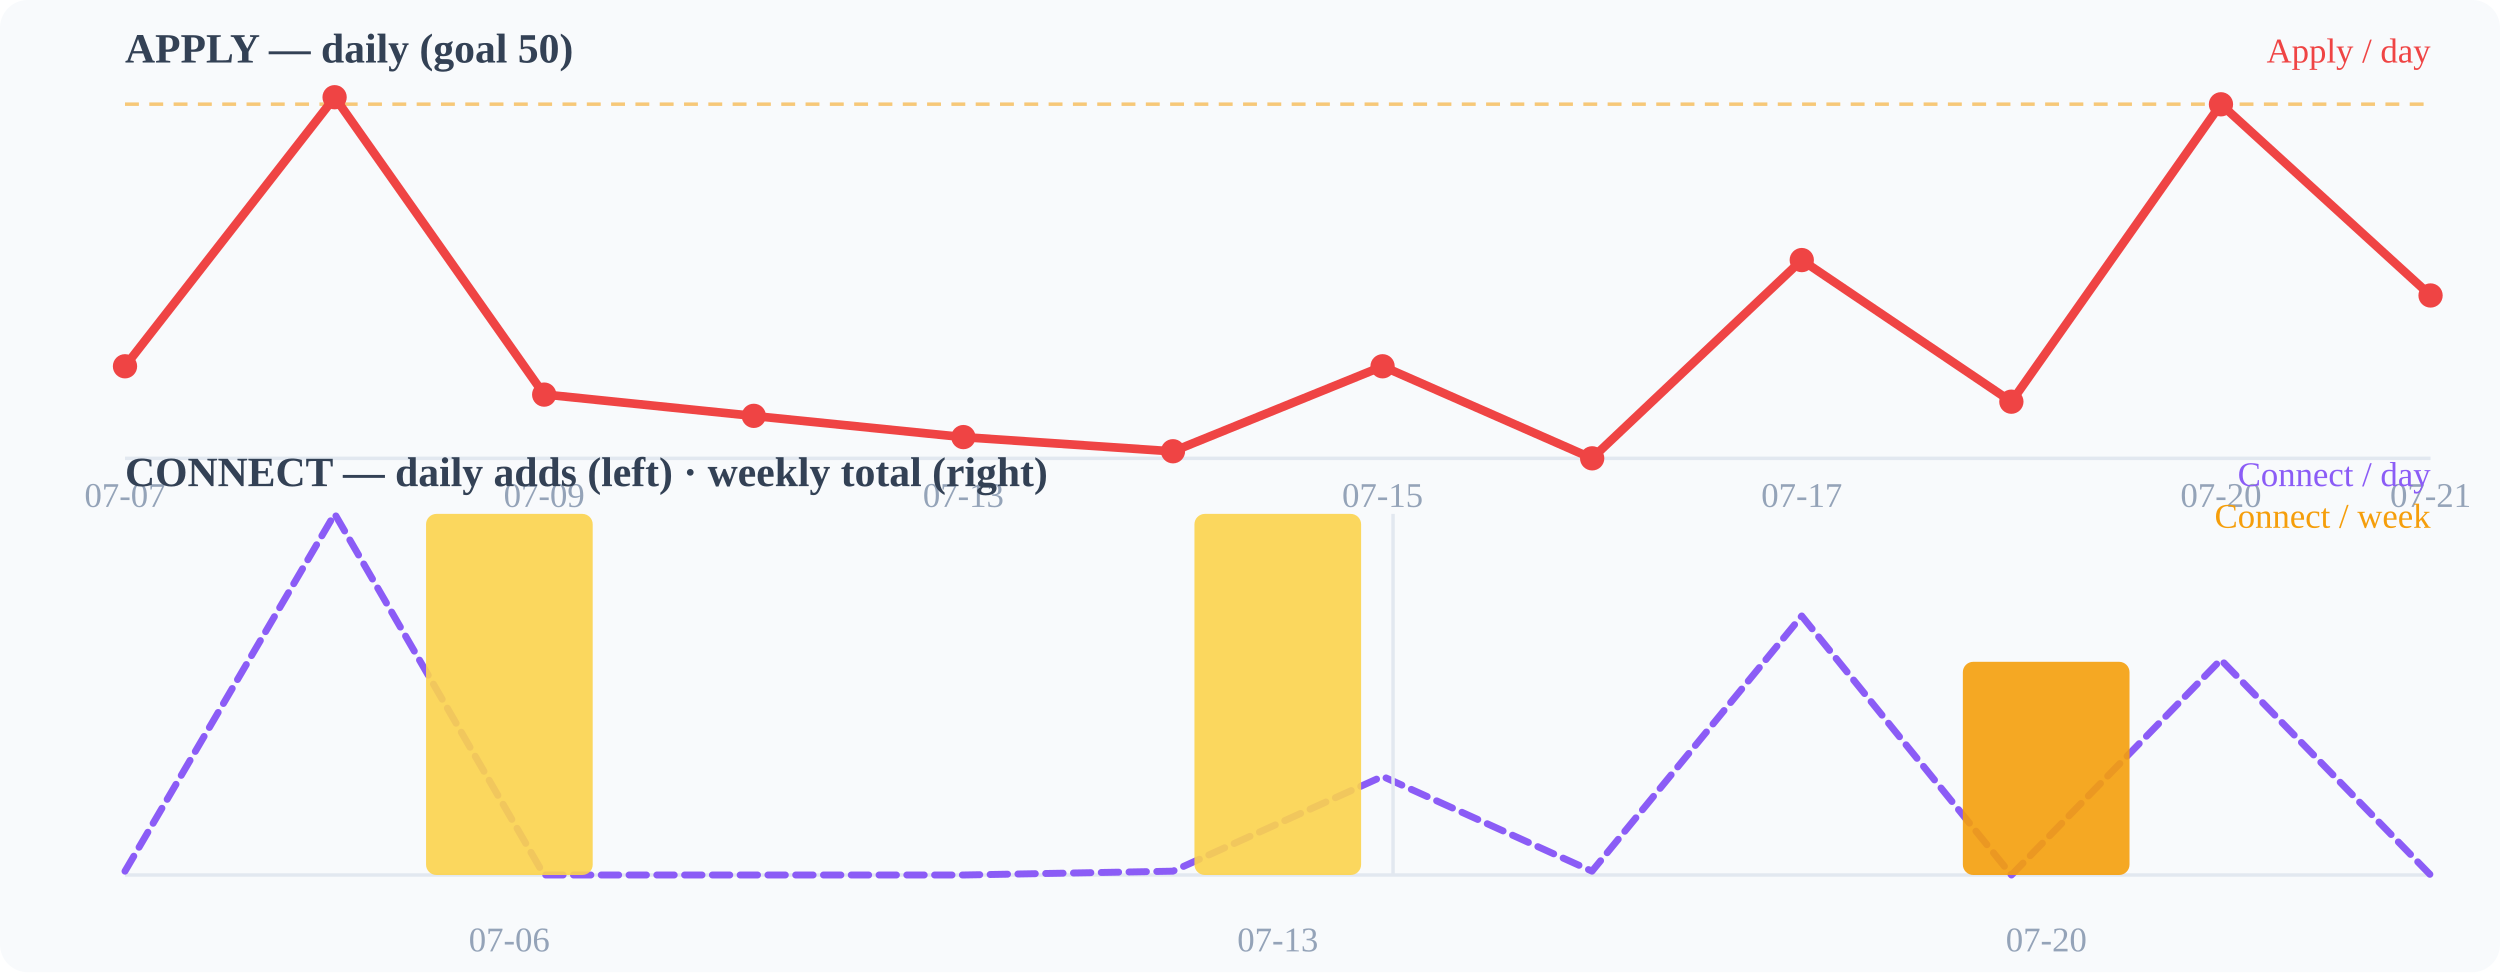
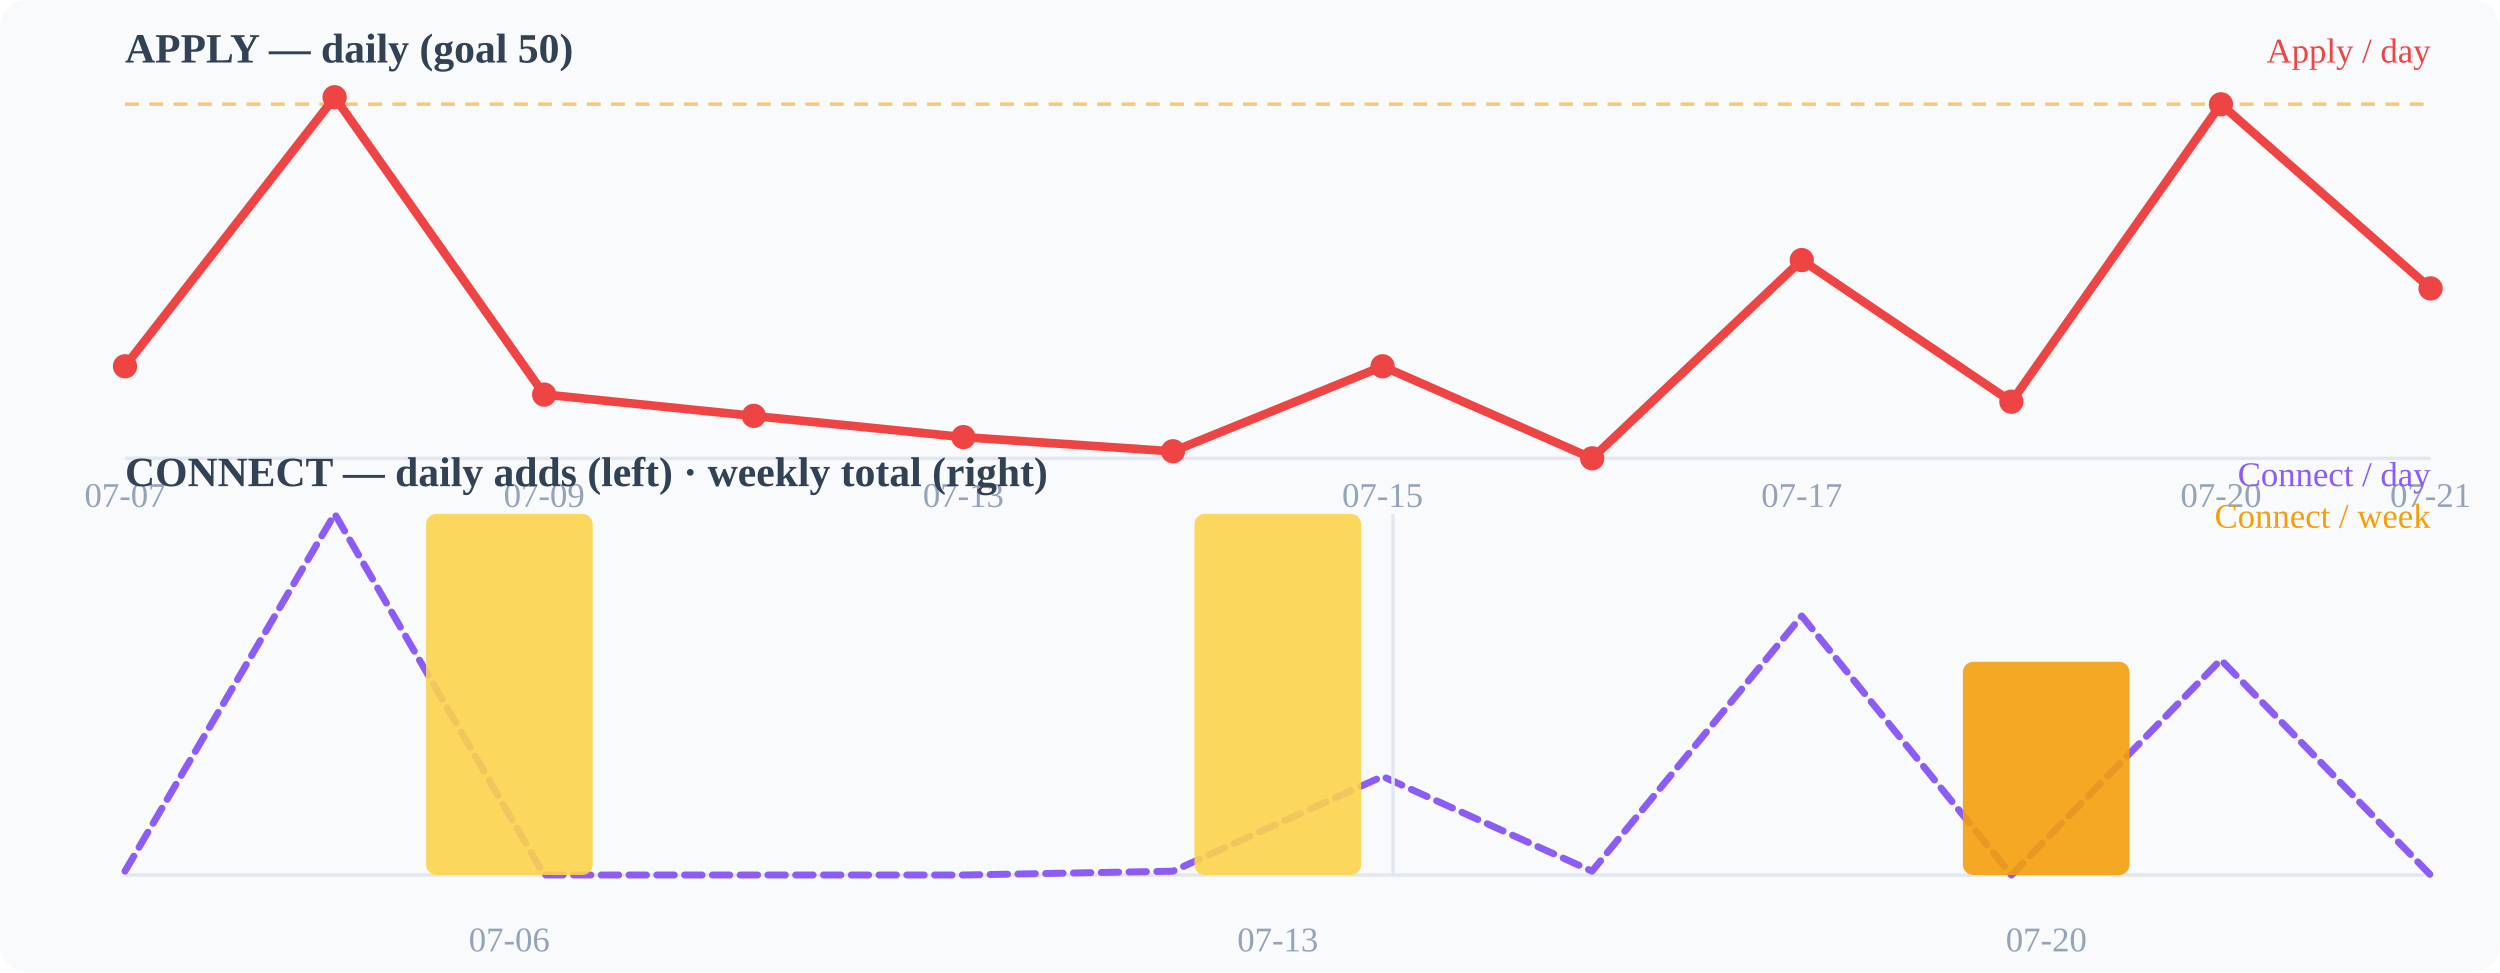
<svg xmlns="http://www.w3.org/2000/svg" width="720" height="280" viewBox="0 0 720 280">
  <rect width="720" height="280" fill="#f8fafc" rx="8" />
  <text x="36" y="18" font-size="12" font-weight="600" fill="#334155">APPLY — daily (goal 50)</text>
  <line x1="36" y1="132" x2="700" y2="132" stroke="#e2e8f0" stroke-width="1" />
  <line x1="36" y1="30.0" x2="700" y2="30.0" stroke="#f59e0b" stroke-width="1" stroke-dasharray="4 3" opacity="0.55" />
-   <polyline points="36.0,105.5 96.4,28.0 156.7,113.6 217.1,119.8 277.5,125.9 337.8,130.0 398.2,105.5 458.5,132.0 518.9,74.9 579.3,115.7 639.6,30.0 700.0,85.1" fill="none" stroke="#ef4444" stroke-width="2.5" stroke-linecap="round" stroke-linejoin="round" />
+   <polyline points="36.0,105.5 96.4,28.0 156.7,113.6 217.1,119.8 277.5,125.9 337.8,130.0 398.2,105.5 458.5,132.0 518.9,74.9 579.3,115.7 639.6,30.0 700.0,83.1" fill="none" stroke="#ef4444" stroke-width="2.5" stroke-linecap="round" stroke-linejoin="round" />
  <circle cx="36" cy="105.49" r="3.5" fill="#ef4444" />
  <circle cx="96.364" cy="28" r="3.5" fill="#ef4444" />
  <circle cx="156.727" cy="113.647" r="3.5" fill="#ef4444" />
  <circle cx="217.091" cy="119.765" r="3.5" fill="#ef4444" />
  <circle cx="277.455" cy="125.882" r="3.5" fill="#ef4444" />
  <circle cx="337.818" cy="129.961" r="3.5" fill="#ef4444" />
  <circle cx="398.182" cy="105.49" r="3.5" fill="#ef4444" />
  <circle cx="458.545" cy="132" r="3.5" fill="#ef4444" />
  <circle cx="518.909" cy="74.902" r="3.5" fill="#ef4444" />
  <circle cx="579.273" cy="115.686" r="3.5" fill="#ef4444" />
  <circle cx="639.636" cy="30.039" r="3.5" fill="#ef4444" />
-   <circle cx="700" cy="85.098" r="3.5" fill="#ef4444" />
+   <circle cx="700" cy="83.059" r="3.5" fill="#ef4444" />
  <text x="36" y="146" font-size="10" fill="#94a3b8" text-anchor="middle">07-07</text>
  <text x="156.727" y="146" font-size="10" fill="#94a3b8" text-anchor="middle">07-09</text>
  <text x="277.455" y="146" font-size="10" fill="#94a3b8" text-anchor="middle">07-13</text>
  <text x="398.182" y="146" font-size="10" fill="#94a3b8" text-anchor="middle">07-15</text>
  <text x="518.909" y="146" font-size="10" fill="#94a3b8" text-anchor="middle">07-17</text>
  <text x="639.636" y="146" font-size="10" fill="#94a3b8" text-anchor="middle">07-20</text>
  <text x="700" y="146" font-size="10" fill="#94a3b8" text-anchor="middle">07-21</text>
  <text x="36" y="140" font-size="12" font-weight="600" fill="#334155">CONNECT — daily adds (left) · weekly total (right)</text>
  <line x1="36" y1="252" x2="700" y2="252" stroke="#e2e8f0" stroke-width="1" />
  <polyline points="36.0,250.9 96.4,148.0 156.7,252.0 217.1,252.0 277.5,252.0 337.8,250.9 398.2,223.6 458.5,250.9 518.9,177.4 579.3,252.0 639.6,190.0 700.0,252.0" fill="none" stroke="#8b5cf6" stroke-width="2" stroke-linecap="round" stroke-linejoin="round" stroke-dasharray="5 3" />
  <rect x="122.7" y="148.0" width="48" height="104.0" rx="3" fill="#fcd34d" opacity="0.9" />
  <rect x="344.0" y="148.0" width="48" height="104.0" rx="3" fill="#fcd34d" opacity="0.9" />
  <rect x="565.3" y="190.6" width="48" height="61.4" rx="3" fill="#f59e0b" opacity="0.9" />
  <line x1="401.2" y1="148" x2="401.2" y2="252" stroke="#e2e8f0" stroke-width="1" />
  <text x="146.667" y="274" font-size="10" fill="#94a3b8" text-anchor="middle">07-06</text>
  <text x="368" y="274" font-size="10" fill="#94a3b8" text-anchor="middle">07-13</text>
  <text x="589.333" y="274" font-size="10" fill="#94a3b8" text-anchor="middle">07-20</text>
  <text x="700" y="18" font-size="10" fill="#ef4444" text-anchor="end">Apply / day</text>
  <text x="700" y="140" font-size="10" fill="#8b5cf6" text-anchor="end">Connect / day</text>
  <text x="700" y="152" font-size="10" fill="#f59e0b" text-anchor="end">Connect / week</text>
</svg>
